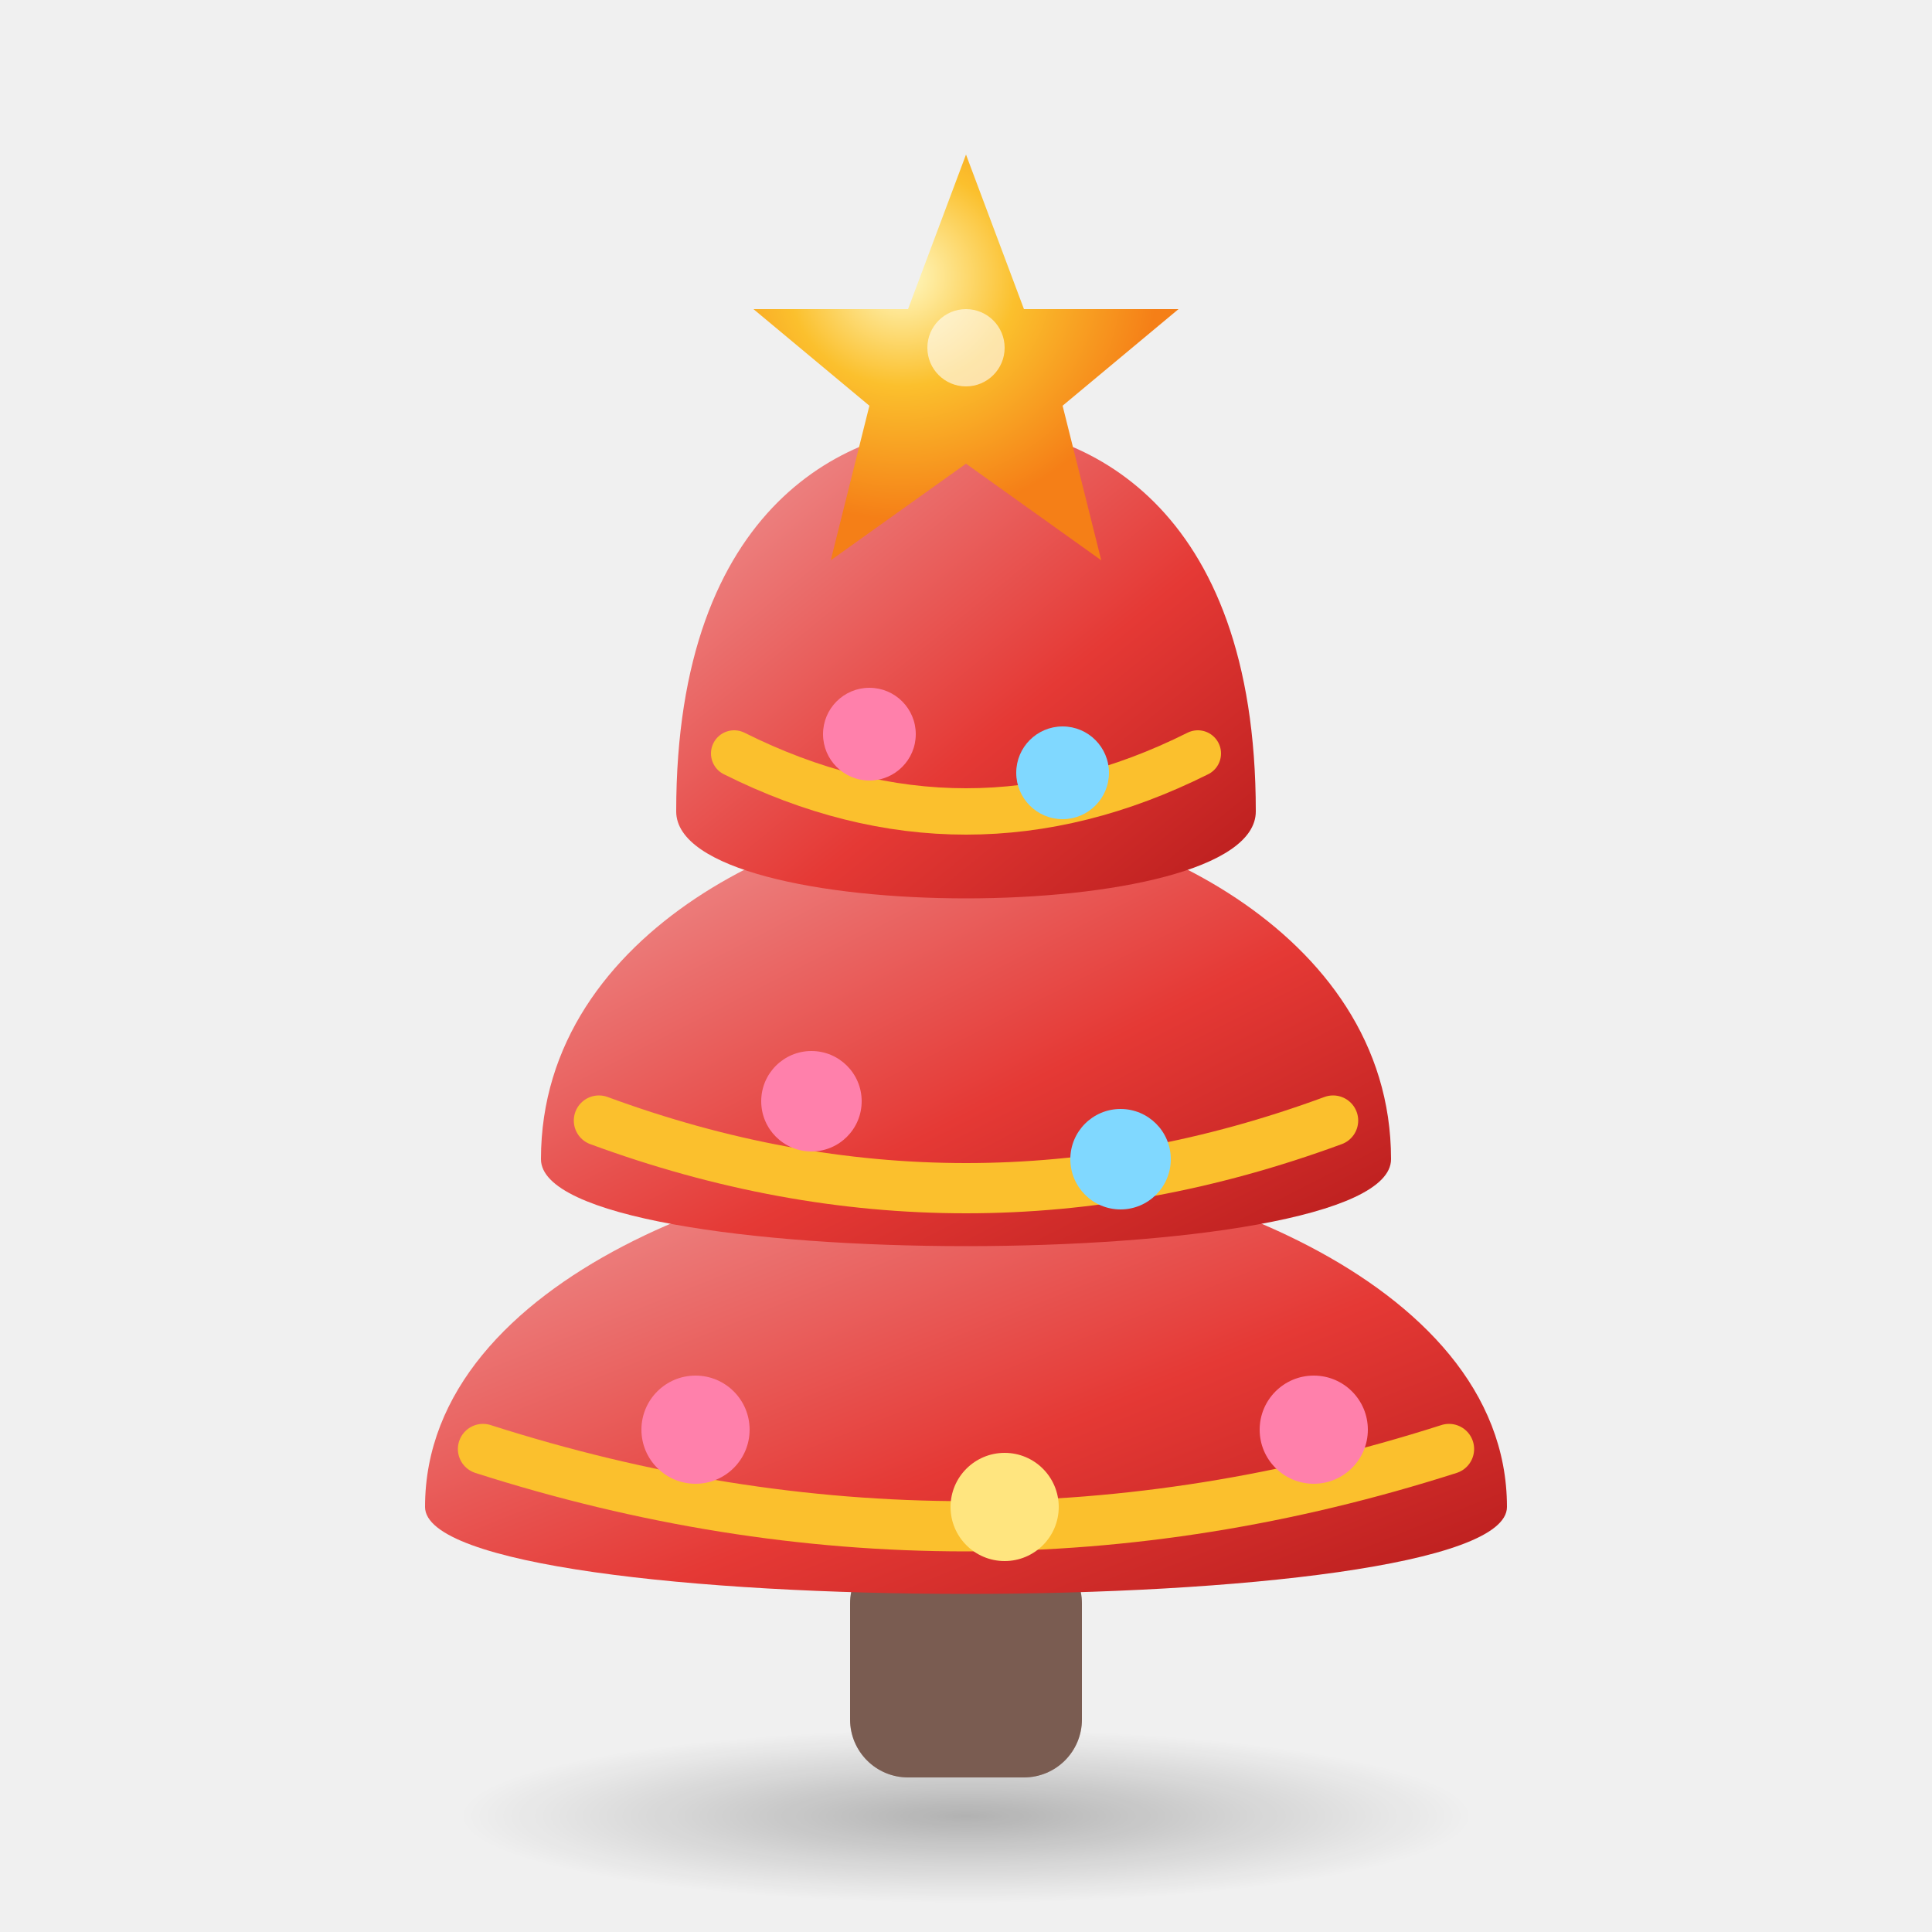
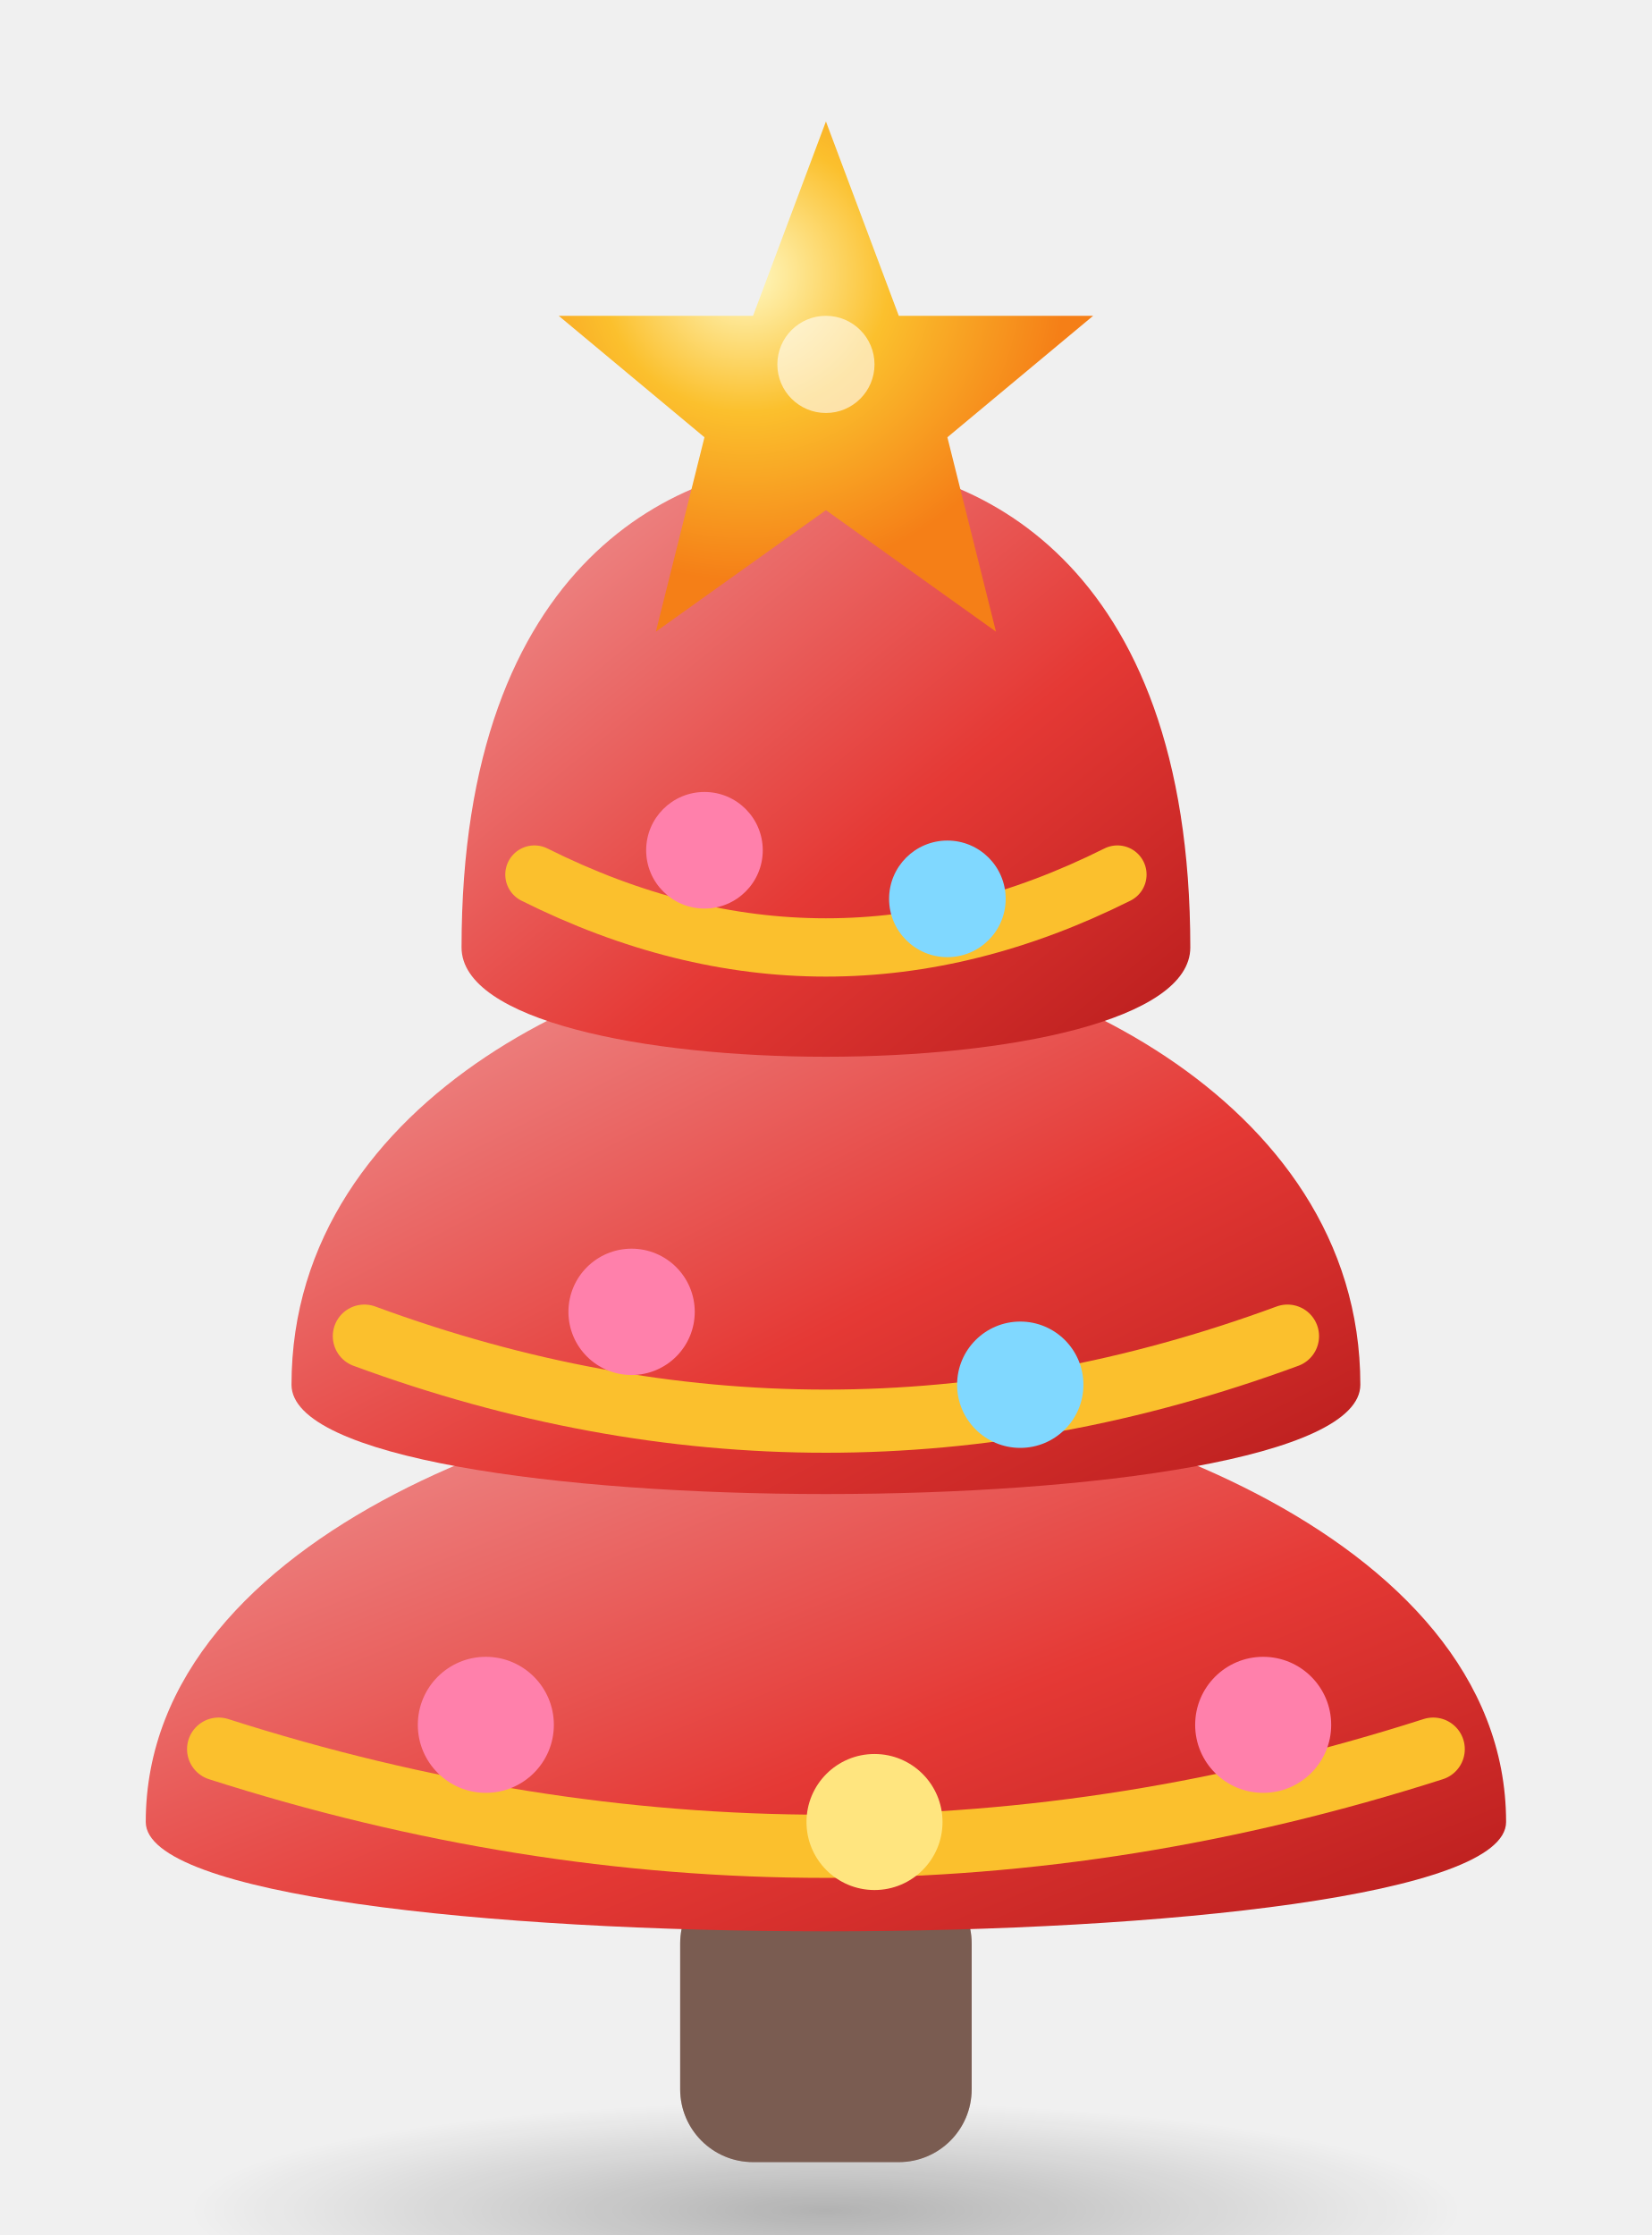
- <svg xmlns="http://www.w3.org/2000/svg" viewBox="0 0 100 100" width="100%" height="100%">
+ <svg xmlns="http://www.w3.org/2000/svg" viewBox="16 3 68 92" width="100%" height="100%">
  <defs>
    <filter id="clay-blur" x="-20%" y="-20%" width="140%" height="140%">
      <feGaussianBlur stdDeviation="1.2" />
    </filter>
    <radialGradient id="clay-shadow" cx="50%" cy="50%" r="50%">
      <stop offset="0%" stop-color="#000" stop-opacity="0.26" />
      <stop offset="60%" stop-color="#000" stop-opacity="0.10" />
      <stop offset="100%" stop-color="#000" stop-opacity="0" />
    </radialGradient>
    <radialGradient id="gloss-eye" cx="35%" cy="30%" r="65%">
      <stop offset="0%" stop-color="#37474f" />
      <stop offset="60%" stop-color="#212121" />
      <stop offset="100%" stop-color="#000000" />
    </radialGradient>
    <linearGradient id="tree-t1-red_wish_tree" x1="0%" y1="0%" x2="100%" y2="100%">
      <stop offset="0%" stop-color="#ef9a9a" />
      <stop offset="60%" stop-color="#e53935" />
      <stop offset="100%" stop-color="#b71c1c" />
    </linearGradient>
    <radialGradient id="star-g" cx="35%" cy="30%" r="60%">
      <stop offset="0%" stop-color="#fff9c4" />
      <stop offset="45%" stop-color="#fbc02d" />
      <stop offset="100%" stop-color="#f57f17" />
    </radialGradient>
  </defs>
  <ellipse cx="50" cy="94" rx="26" ry="4.5" fill="url(#clay-shadow)" />
  <rect x="44" y="80" width="12" height="12" rx="3" fill="#8d6e63" />
  <rect x="44" y="80" width="12" height="12" rx="3" fill="#5d4037" opacity="0.4" />
  <path d="M22,78 C22,66 40,60 50,60 C60,60 78,66 78,78 C78,84 22,84 22,78 Z" fill="url(#tree-t1-red_wish_tree)" />
  <path d="M25,75 Q50,83 75,75" stroke="#fbc02d" stroke-width="2.6" fill="none" stroke-linecap="round" />
  <path d="M28,60 C28,48 42,42 50,42 C58,42 72,48 72,60 C72,66 28,66 28,60 Z" fill="url(#tree-t1-red_wish_tree)" />
  <path d="M31,58 Q50,65 69,58" stroke="#fbc02d" stroke-width="2.6" fill="none" stroke-linecap="round" />
  <path d="M35,42 C35,26 44,22 50,22 C56,22 65,26 65,42 C65,48 35,48 35,42 Z" fill="url(#tree-t1-red_wish_tree)" />
  <path d="M38,39 Q50,45 62,39" stroke="#fbc02d" stroke-width="2.4" fill="none" stroke-linecap="round" />
  <circle cx="36" cy="74" r="2.8" fill="#ff80ab" />
  <circle cx="52" cy="78" r="2.8" fill="#ffe57f" />
  <circle cx="68" cy="74" r="2.8" fill="#ff80ab" />
  <circle cx="42" cy="57" r="2.6" fill="#ff80ab" />
  <circle cx="58" cy="60" r="2.6" fill="#80d8ff" />
  <circle cx="45" cy="38" r="2.4" fill="#ff80ab" />
  <circle cx="55" cy="40" r="2.4" fill="#80d8ff" />
  <polygon points="50,8 53,16 61,16 55,21 57,29 50,24 43,29 45,21 39,16 47,16" fill="url(#star-g)" />
  <circle cx="50" cy="18" r="2" fill="#fff" opacity="0.6" />
</svg>
